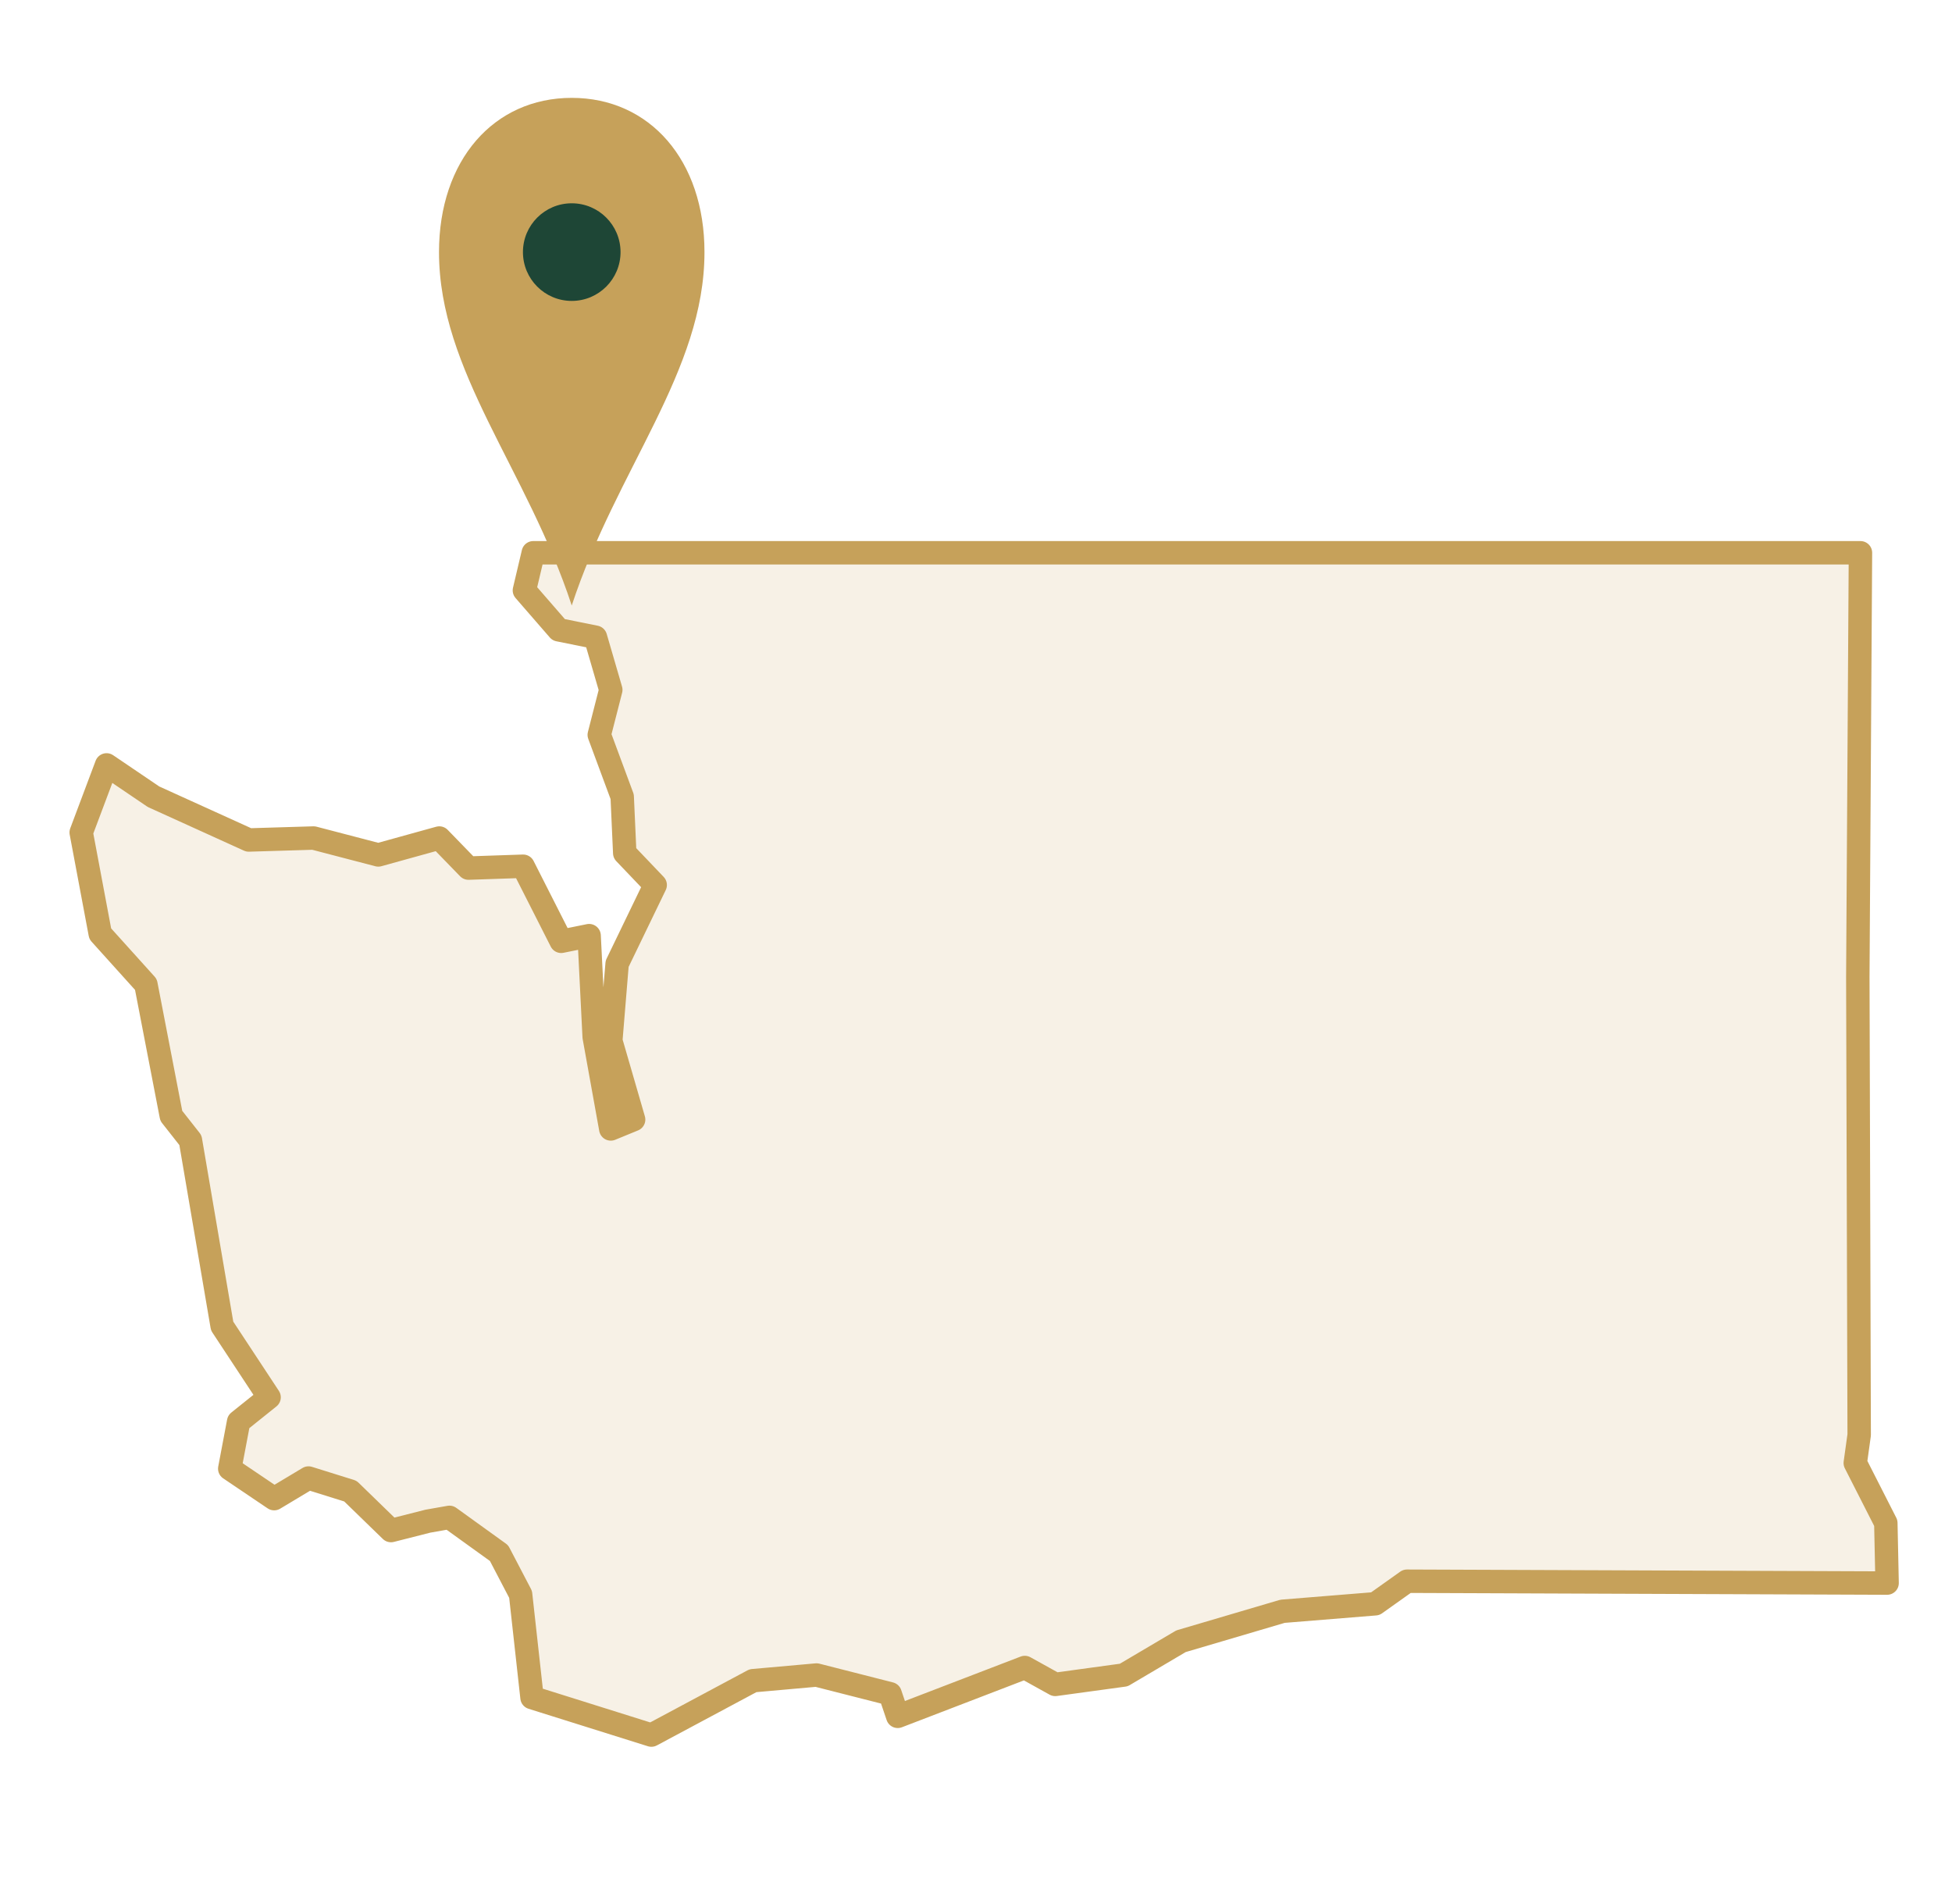
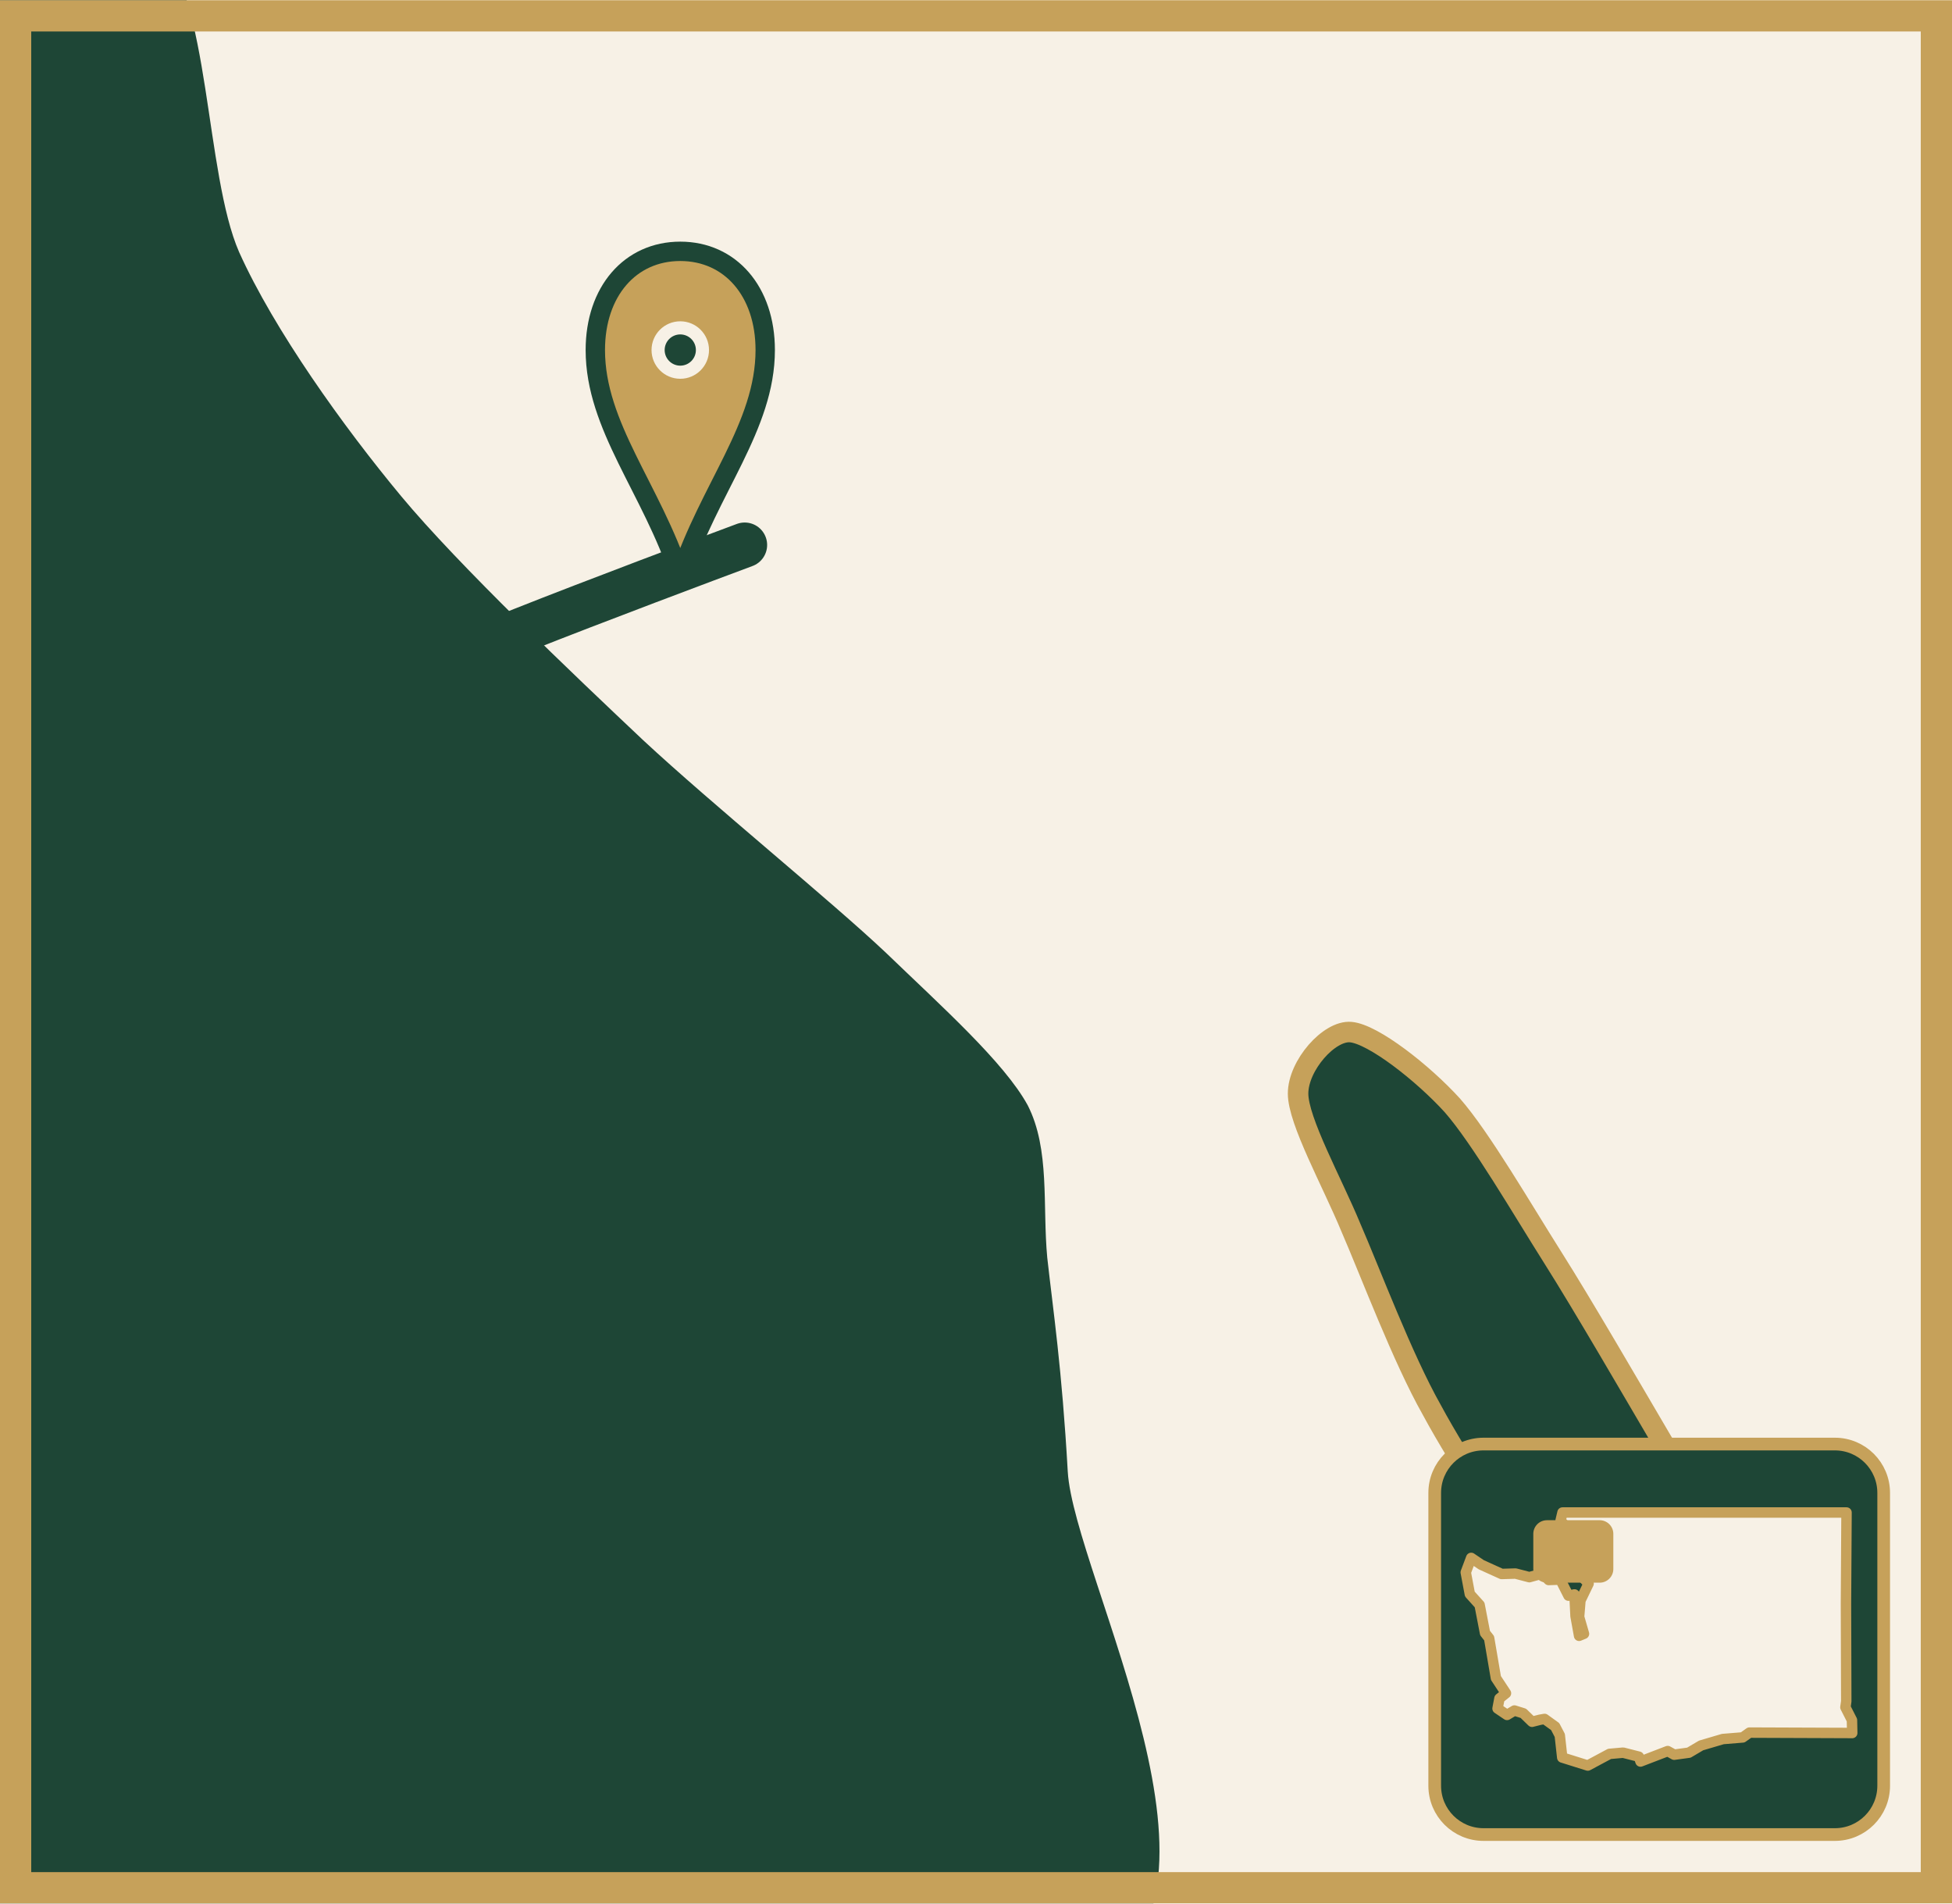
<svg xmlns="http://www.w3.org/2000/svg" viewBox="0 0 200 194.95" width="1200" height="1170">
-   <path fill="#f7f1e6" stroke="#c6a15a" stroke-width="2.4" stroke-linejoin="round" d="M190.62,56.60 190.35,100.05 190.49,146.96 190.09,149.84 193.22,155.99 193.35,162.14 144.16,161.95 140.91,164.26 131.41,165.03 121.00,168.10 115.14,171.56 108.12,172.52 105.00,170.79 91.98,175.79 91.20,173.48 83.66,171.56 77.15,172.14 66.74,177.71 54.51,173.87 53.34,163.30 51.13,159.07 46.05,155.41 43.84,155.80 40.06,156.76 35.90,152.72 31.61,151.38 28.09,153.49 23.54,150.42 24.45,145.61 27.57,143.11 22.76,135.81 19.51,116.77 17.55,114.28 14.95,100.82 10.27,95.63 8.32,85.25 10.92,78.33 15.73,81.59 25.49,86.02 32.13,85.82 38.76,87.55 45.01,85.82 48.00,88.90 53.60,88.71 57.50,96.40 60.36,95.82 60.88,106.20 62.58,115.62 64.92,114.66 62.58,106.59 63.23,98.70 67.13,90.63 64.01,87.36 63.75,81.59 61.40,75.25 62.58,70.64 61.01,65.25 57.24,64.49 53.73,60.45 54.64,56.60Z" />
-   <g transform="translate(58.58 62.0)">
-     <path fill="#c6a15a" d="M0,0 C-4.6,-14 -13.6,-24 -13.6,-36.2 C-13.6,-45.6 -8,-52 0,-52 C8,-52 13.6,-45.6 13.6,-36.2 C13.6,-24 4.6,-14 0,0 Z" />
-     <circle cx="0" cy="-36.2" r="5" fill="#1e4636" />
+   <defs>
+     <clipPath id="card">
+       <rect width="200" height="194.95" />
+     </clipPath>
+   </defs>
+   <g clip-path="url(#card)">
+     <rect width="200" height="194.95" fill="#f7f1e6" />
+     <path fill="#1e4636" d="M16.2,-5.4 C21.5,-0.6 21.0,17.8 24.5,25.8 C28.1,33.8 35.2,43.7 41.1,50.8 C47.0,57.9 58.8,69.1 65.9,75.8 C73.0,82.4 85.2,92.3 90.8,97.6 C96.4,103.0 102.9,108.8 105.3,113.2 C107.6,117.7 106.8,123.5 107.3,128.8 C107.9,134.2 108.8,140.1 109.4,150.7 C110.0,161.3 128.8,195.5 111.5,202.9 C94.1,210.4 5.6,233.1 -12.0,202.9 C-29.6,172.8 -16.0,21.8 -12.0,-8.0 C-8.0,-37.8 11.0,-10.2 16.2,-5.4 Z" />
+     <path fill="#1e4636" stroke="#c6a15a" stroke-width="2.1" stroke-linejoin="round" d="M138.4,105.7 C140.7,105.9 145.8,109.9 148.8,113.2 C151.7,116.5 156.0,123.9 159.1,128.8 C162.2,133.7 167.3,142.5 170.3,147.6 C173.3,152.6 179.6,160.6 179.8,164.4 C180.0,168.2 174.5,174.6 171.5,174.4 C168.6,174.2 162.7,167.4 159.1,163.2 C155.6,158.9 149.6,149.8 146.7,144.4 C143.7,139.1 140.4,130.3 138.4,125.7 C136.5,121.1 133.0,114.8 133.0,112.0 C133.0,109.1 136.2,105.5 138.4,105.7 Z" />
+     <path fill="none" stroke="#1e4636" stroke-width="4.6" stroke-linecap="round" stroke-linejoin="round" d="M76.3,55.8 C72.8,57.1 60.8,61.6 53.5,64.5 C46.2,67.4 32.5,73.0 28.7,74.5" />
+     <g transform="translate(147.0 147.9)">
+       <rect width="46.0" height="40.0" rx="5" fill="#1e4636" stroke="#c6a15a" stroke-width="1.3" />
+       <path fill="#f7f1e6" stroke="#c6a15a" stroke-width="5" stroke-linejoin="round" transform="translate(1.4 -5.1) scale(0.214)" d="M190.62,56.60 190.35,100.05 190.49,146.96 190.09,149.84 193.22,155.99 193.35,162.14 144.16,161.95 140.91,164.26 131.41,165.03 121.00,168.10 115.14,171.56 108.12,172.52 105.00,170.79 91.98,175.79 91.20,173.48 83.66,171.56 77.15,172.14 66.74,177.71 54.51,173.87 53.34,163.30 51.13,159.07 46.05,155.41 43.84,155.80 40.06,156.76 35.90,152.72 31.61,151.38 28.09,153.49 23.54,150.42 24.45,145.61 27.57,143.11 22.76,135.81 19.51,116.77 17.55,114.28 14.95,100.82 10.27,95.63 8.32,85.25 10.92,78.33 15.73,81.59 25.49,86.02 32.13,85.82 38.76,87.55 45.01,85.82 48.00,88.90 53.60,88.71 57.50,96.40 60.36,95.82 60.88,106.20 62.58,115.62 64.92,114.66 62.58,106.59 63.23,98.70 67.13,90.63 64.01,87.36 63.75,81.59 61.40,75.25 62.58,70.64 61.01,65.25 57.24,64.49 53.73,60.45 54.64,56.60Z" />
+       <rect x="10.1" y="7.8" width="8.2" height="6.4" rx="1.4" fill="#c6a15a" />
+     </g>
+     <g transform="translate(69.7 59.0) scale(0.64)">
+       <path fill="#c6a15a" stroke="#1e4636" stroke-width="3.1" stroke-linejoin="round" d="M0,0 C-4.6,-14 -13.6,-24 -13.6,-36.2 C-13.6,-45.6 -8,-52 0,-52 C8,-52 13.6,-45.6 13.6,-36.2 C13.6,-24 4.6,-14 0,0 Z" />
+       <circle cx="0" cy="-36.2" r="4.6" fill="#f7f1e6" />
+       <circle cx="0" cy="-36.2" r="2.5" fill="#1e4636" />
+     </g>
  </g>
+   <rect x="1.6" y="1.6" width="196.8" height="191.75" fill="none" stroke="#c6a15a" stroke-width="3.2" />
</svg>
